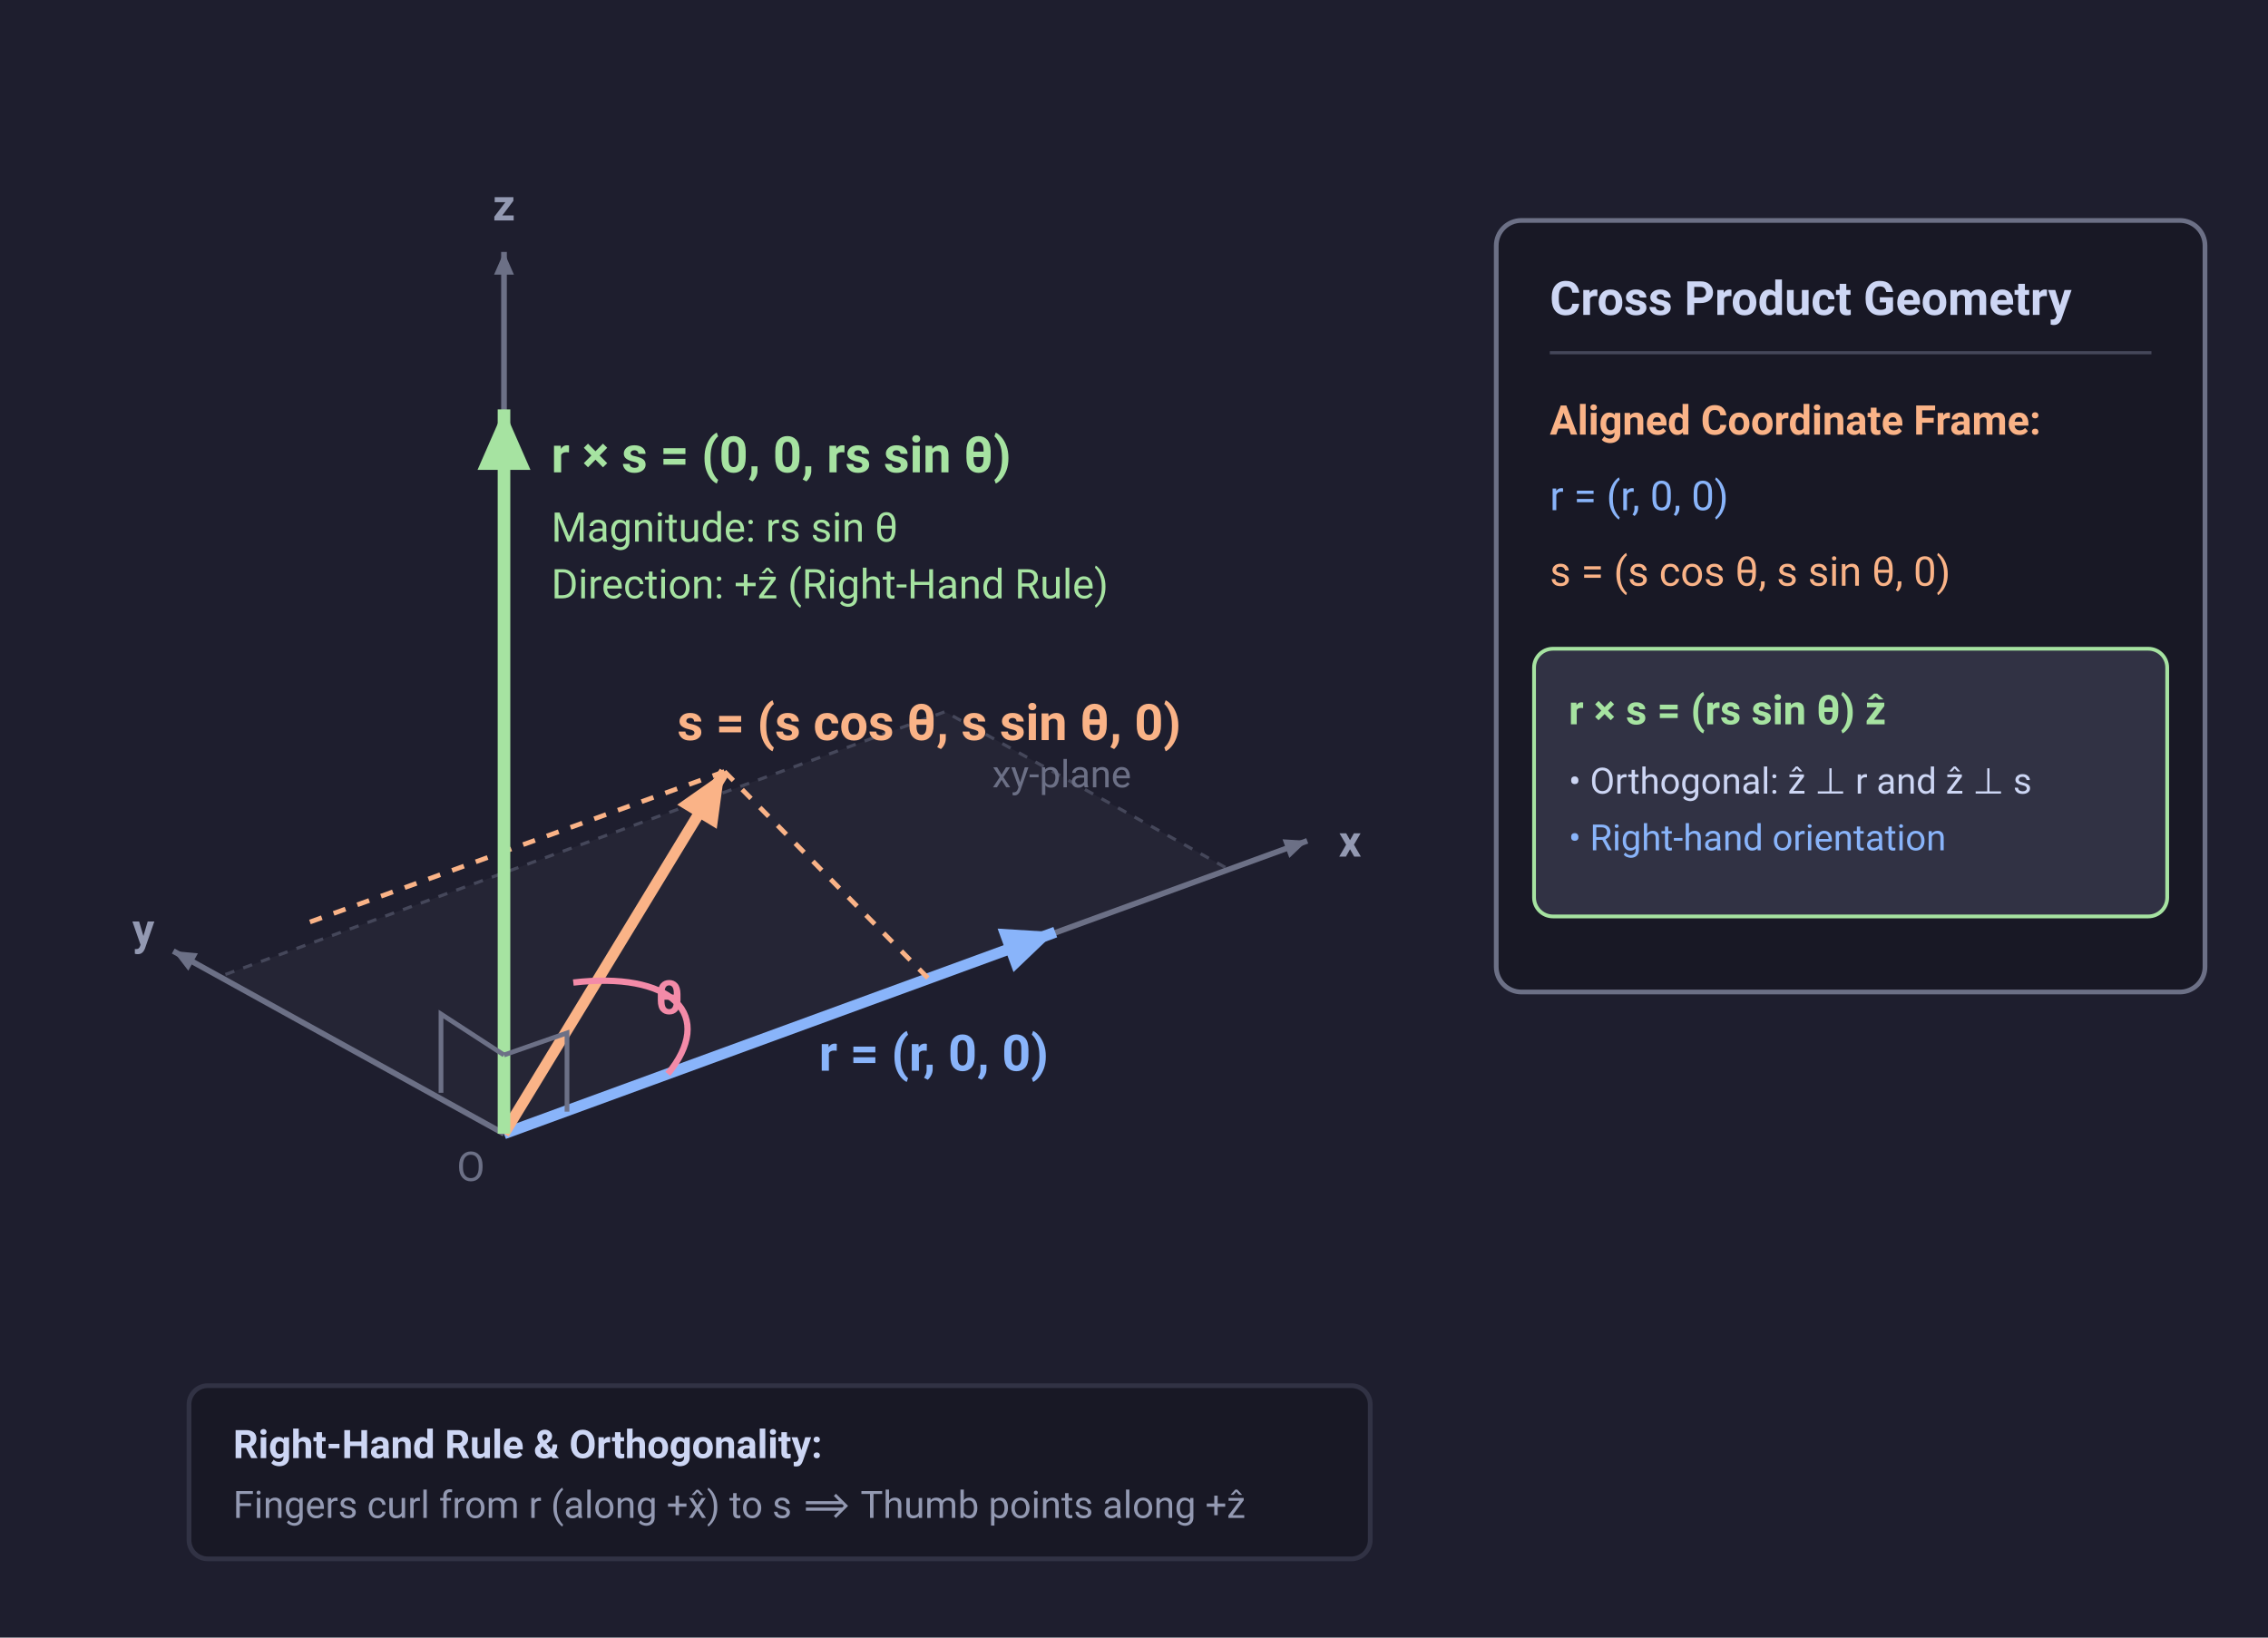
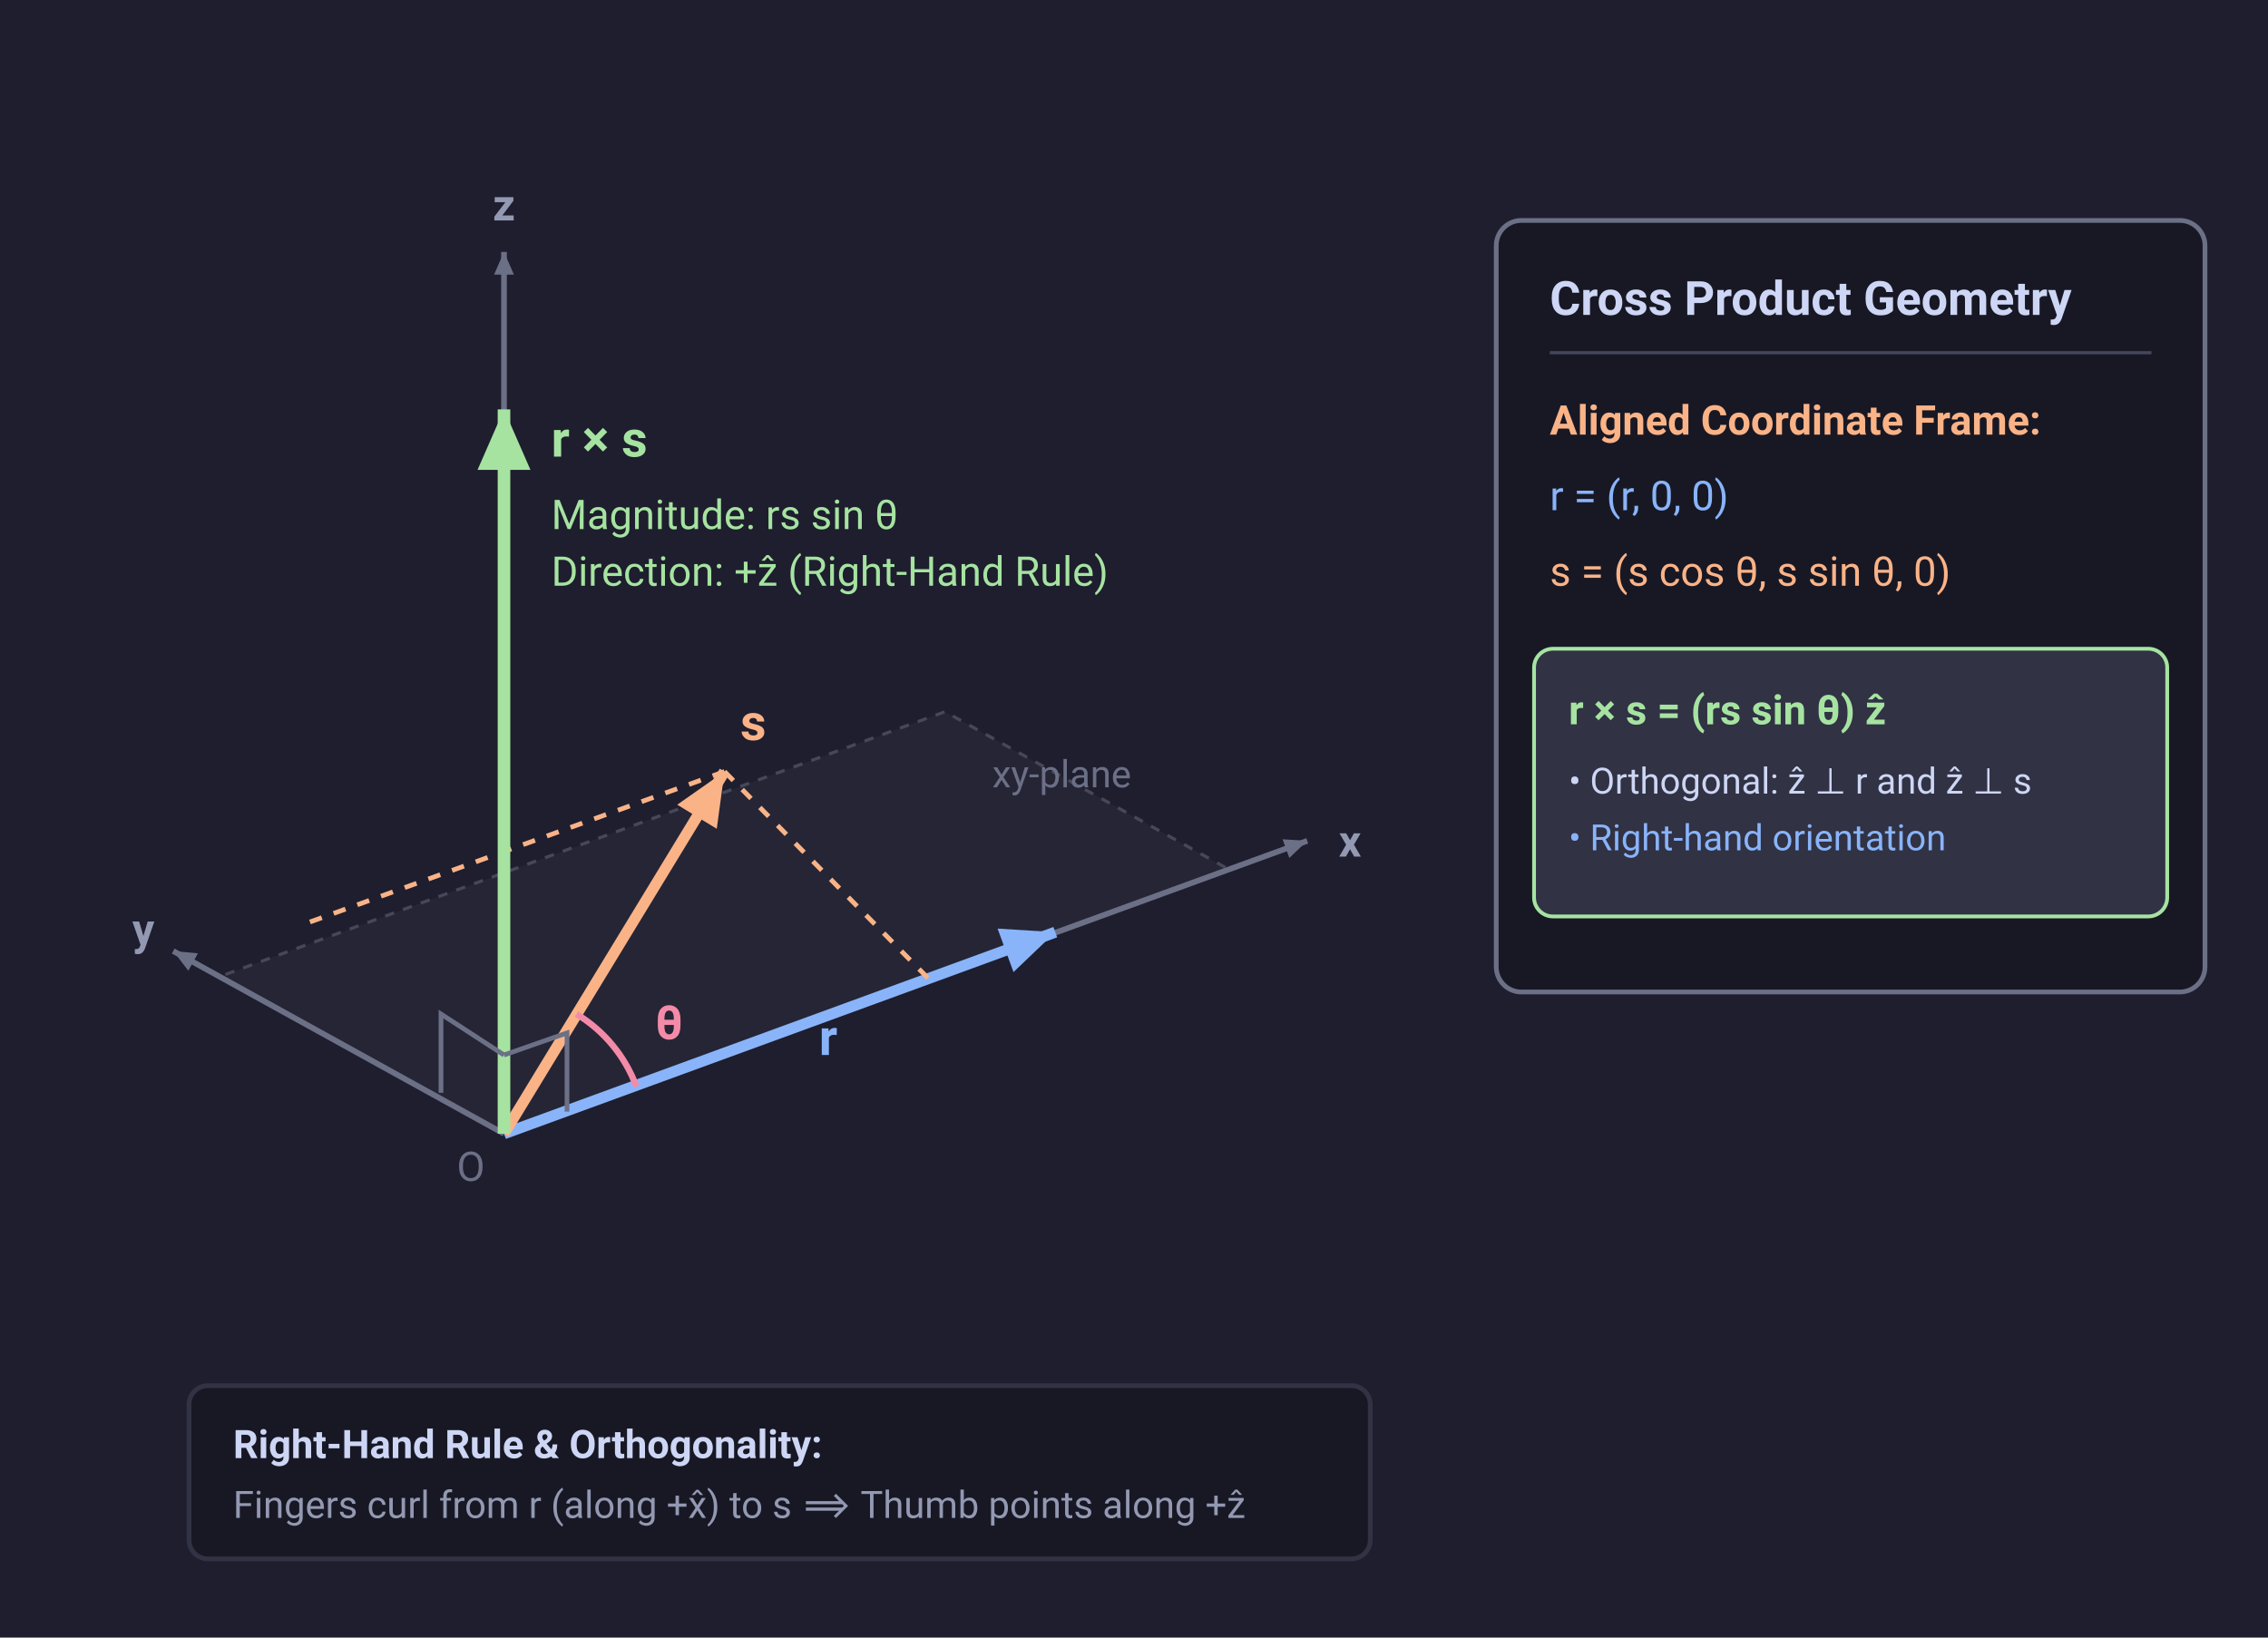
<svg xmlns="http://www.w3.org/2000/svg" viewBox="0 0 720 520" width="720" height="520">
  <defs>
    <marker id="arrow-blue" viewBox="0 0 10 10" refX="8" refY="5" markerWidth="6" markerHeight="6" orient="auto-start-reverse">
      <path d="M 0 1.5 L 8 5 L 0 8.5 z" fill="#89b4fa" />
    </marker>
    <marker id="arrow-orange" viewBox="0 0 10 10" refX="8" refY="5" markerWidth="6" markerHeight="6" orient="auto-start-reverse">
      <path d="M 0 1.5 L 8 5 L 0 8.5 z" fill="#fab387" />
    </marker>
    <marker id="arrow-green" viewBox="0 0 10 10" refX="8" refY="5" markerWidth="6" markerHeight="6" orient="auto-start-reverse">
      <path d="M 0 1.5 L 8 5 L 0 8.5 z" fill="#a6e3a1" />
    </marker>
    <marker id="arrow-muted" viewBox="0 0 10 10" refX="8" refY="5" markerWidth="5" markerHeight="5" orient="auto-start-reverse">
      <path d="M 0 1.5 L 8 5 L 0 8.5 z" fill="#6c7086" />
    </marker>
  </defs>
  <rect width="720" height="520" fill="#1e1e2e" />
  <polygon points="160,360 390,276 300,226 70,310" fill="#313244" fill-opacity="0.35" stroke="#45475a" stroke-width="1" stroke-dasharray="3 3" />
  <text x="315" y="250" fill="#6c7086" font-family="-apple-system, BlinkMacSystemFont, 'Segoe UI', Roboto, sans-serif" font-size="12">xy-plane</text>
  <line x1="160" y1="360" x2="415" y2="267" stroke="#6c7086" stroke-width="1.8" marker-end="url(#arrow-muted)" />
  <text x="425" y="272" fill="#9399b2" font-family="-apple-system, BlinkMacSystemFont, 'Segoe UI', Roboto, sans-serif" font-size="14" font-weight="600">x</text>
  <line x1="160" y1="360" x2="55" y2="302" stroke="#6c7086" stroke-width="1.8" marker-end="url(#arrow-muted)" />
  <text x="42" y="300" fill="#9399b2" font-family="-apple-system, BlinkMacSystemFont, 'Segoe UI', Roboto, sans-serif" font-size="14" font-weight="600">y</text>
  <line x1="160" y1="360" x2="160" y2="80" stroke="#6c7086" stroke-width="1.8" marker-end="url(#arrow-muted)" />
  <text x="160" y="70" fill="#9399b2" font-family="-apple-system, BlinkMacSystemFont, 'Segoe UI', Roboto, sans-serif" font-size="14" font-weight="600" text-anchor="middle">z</text>
  <text x="145" y="375" fill="#6c7086" font-family="-apple-system, BlinkMacSystemFont, 'Segoe UI', Roboto, sans-serif" font-size="13">O</text>
  <line x1="160" y1="360" x2="335" y2="296" stroke="#89b4fa" stroke-width="3.5" marker-end="url(#arrow-blue)" />
-   <text x="260" y="340" fill="#89b4fa" font-family="-apple-system, BlinkMacSystemFont, 'Segoe UI', Roboto, sans-serif" font-size="16" font-weight="700">r = (r, 0, 0)</text>
+   <text x="260" y="335" fill="#89b4fa" font-family="-apple-system, BlinkMacSystemFont, 'Segoe UI', Roboto, sans-serif" font-size="16" font-weight="700">r</text>
  <line x1="230" y1="245" x2="295" y2="311" stroke="#fab387" stroke-width="1.5" stroke-dasharray="4 4" />
  <line x1="230" y1="245" x2="95" y2="294" stroke="#fab387" stroke-width="1.5" stroke-dasharray="4 4" />
  <line x1="160" y1="360" x2="230" y2="245" stroke="#fab387" stroke-width="3.5" marker-end="url(#arrow-orange)" />
-   <text x="215" y="235" fill="#fab387" font-family="-apple-system, BlinkMacSystemFont, 'Segoe UI', Roboto, sans-serif" font-size="16" font-weight="700">s = (s cos θ, s sin θ, 0)</text>
-   <path d="M 212 341 A 55 25 -20 0 0 182 312" fill="none" stroke="#f38ba8" stroke-width="2" />
-   <text x="208" y="322" fill="#f38ba8" font-family="-apple-system, BlinkMacSystemFont, 'Segoe UI', Roboto, sans-serif" font-size="15" font-weight="600">θ</text>
+   <text x="235" y="235" fill="#fab387" font-family="-apple-system, BlinkMacSystemFont, 'Segoe UI', Roboto, sans-serif" font-size="16" font-weight="700">s</text>
+   <path d="M 202 345 A 45 45 0 0 0 183 322" fill="none" stroke="#f38ba8" stroke-width="2" />
+   <text x="208" y="330" fill="#f38ba8" font-family="-apple-system, BlinkMacSystemFont, 'Segoe UI', Roboto, sans-serif" font-size="15" font-weight="600">θ</text>
  <line x1="160" y1="360" x2="160" y2="130" stroke="#a6e3a1" stroke-width="4" marker-end="url(#arrow-green)" />
-   <text x="175" y="150" fill="#a6e3a1" font-family="-apple-system, BlinkMacSystemFont, 'Segoe UI', Roboto, sans-serif" font-size="16" font-weight="700">r × s = (0, 0, rs sin θ)</text>
-   <text x="175" y="172" fill="#a6e3a1" font-family="-apple-system, BlinkMacSystemFont, 'Segoe UI', Roboto, sans-serif" font-size="13">Magnitude: rs sin θ</text>
-   <text x="175" y="190" fill="#a6e3a1" font-family="-apple-system, BlinkMacSystemFont, 'Segoe UI', Roboto, sans-serif" font-size="13">Direction: +ẑ (Right-Hand Rule)</text>
+   <text x="175" y="145" fill="#a6e3a1" font-family="-apple-system, BlinkMacSystemFont, 'Segoe UI', Roboto, sans-serif" font-size="16" font-weight="700">r × s</text>
+   <text x="175" y="168" fill="#a6e3a1" font-family="-apple-system, BlinkMacSystemFont, 'Segoe UI', Roboto, sans-serif" font-size="13">Magnitude: rs sin θ</text>
+   <text x="175" y="186" fill="#a6e3a1" font-family="-apple-system, BlinkMacSystemFont, 'Segoe UI', Roboto, sans-serif" font-size="13">Direction: +ẑ (Right-Hand Rule)</text>
  <path d="M 160 335 L 180 328 L 180 353" fill="none" stroke="#6c7086" stroke-width="1.5" />
  <path d="M 160 335 L 140 322 L 140 347" fill="none" stroke="#6c7086" stroke-width="1.5" />
  <g transform="translate(60, 440)">
    <rect x="0" y="0" width="375" height="55" rx="6" fill="#181825" stroke="#313244" stroke-width="1.5" />
    <text x="14" y="23" fill="#cdd6f4" font-family="-apple-system, BlinkMacSystemFont, 'Segoe UI', Roboto, sans-serif" font-size="12.5" font-weight="600">Right-Hand Rule &amp; Orthogonality:</text>
    <text x="14" y="42" fill="#9399b2" font-family="-apple-system, BlinkMacSystemFont, 'Segoe UI', Roboto, sans-serif" font-size="12">Fingers curl from r (along +x̂) to s ⟹ Thumb points along +ẑ</text>
  </g>
  <rect x="475" y="70" width="225" height="245" rx="8" fill="#181825" stroke="#6c7086" stroke-width="1.5" />
  <text x="492" y="100" fill="#cdd6f4" font-family="-apple-system, BlinkMacSystemFont, 'Segoe UI', Roboto, sans-serif" font-size="15" font-weight="700">Cross Product Geometry</text>
  <line x1="492" y1="112" x2="683" y2="112" stroke="#45475a" stroke-width="1" />
  <text x="492" y="138" fill="#fab387" font-family="-apple-system, BlinkMacSystemFont, 'Segoe UI', Roboto, sans-serif" font-size="13" font-weight="600">Aligned Coordinate Frame:</text>
  <text x="492" y="162" fill="#89b4fa" font-family="-apple-system, BlinkMacSystemFont, 'Segoe UI', Roboto, sans-serif" font-size="13">r = (r, 0, 0)</text>
  <text x="492" y="186" fill="#fab387" font-family="-apple-system, BlinkMacSystemFont, 'Segoe UI', Roboto, sans-serif" font-size="13">s = (s cos θ, s sin θ, 0)</text>
  <rect x="487" y="206" width="201" height="85" rx="6" fill="#313244" stroke="#a6e3a1" stroke-width="1.2" />
  <text x="498" y="230" fill="#a6e3a1" font-family="-apple-system, BlinkMacSystemFont, 'Segoe UI', Roboto, sans-serif" font-size="13" font-weight="700">r × s = (rs sin θ) ẑ</text>
  <text x="498" y="252" fill="#cdd6f4" font-family="-apple-system, BlinkMacSystemFont, 'Segoe UI', Roboto, sans-serif" font-size="11.5">• Orthogonal: ẑ ⊥ r and ẑ ⊥ s</text>
  <text x="498" y="270" fill="#89b4fa" font-family="-apple-system, BlinkMacSystemFont, 'Segoe UI', Roboto, sans-serif" font-size="11.5">• Right-hand orientation</text>
</svg>
